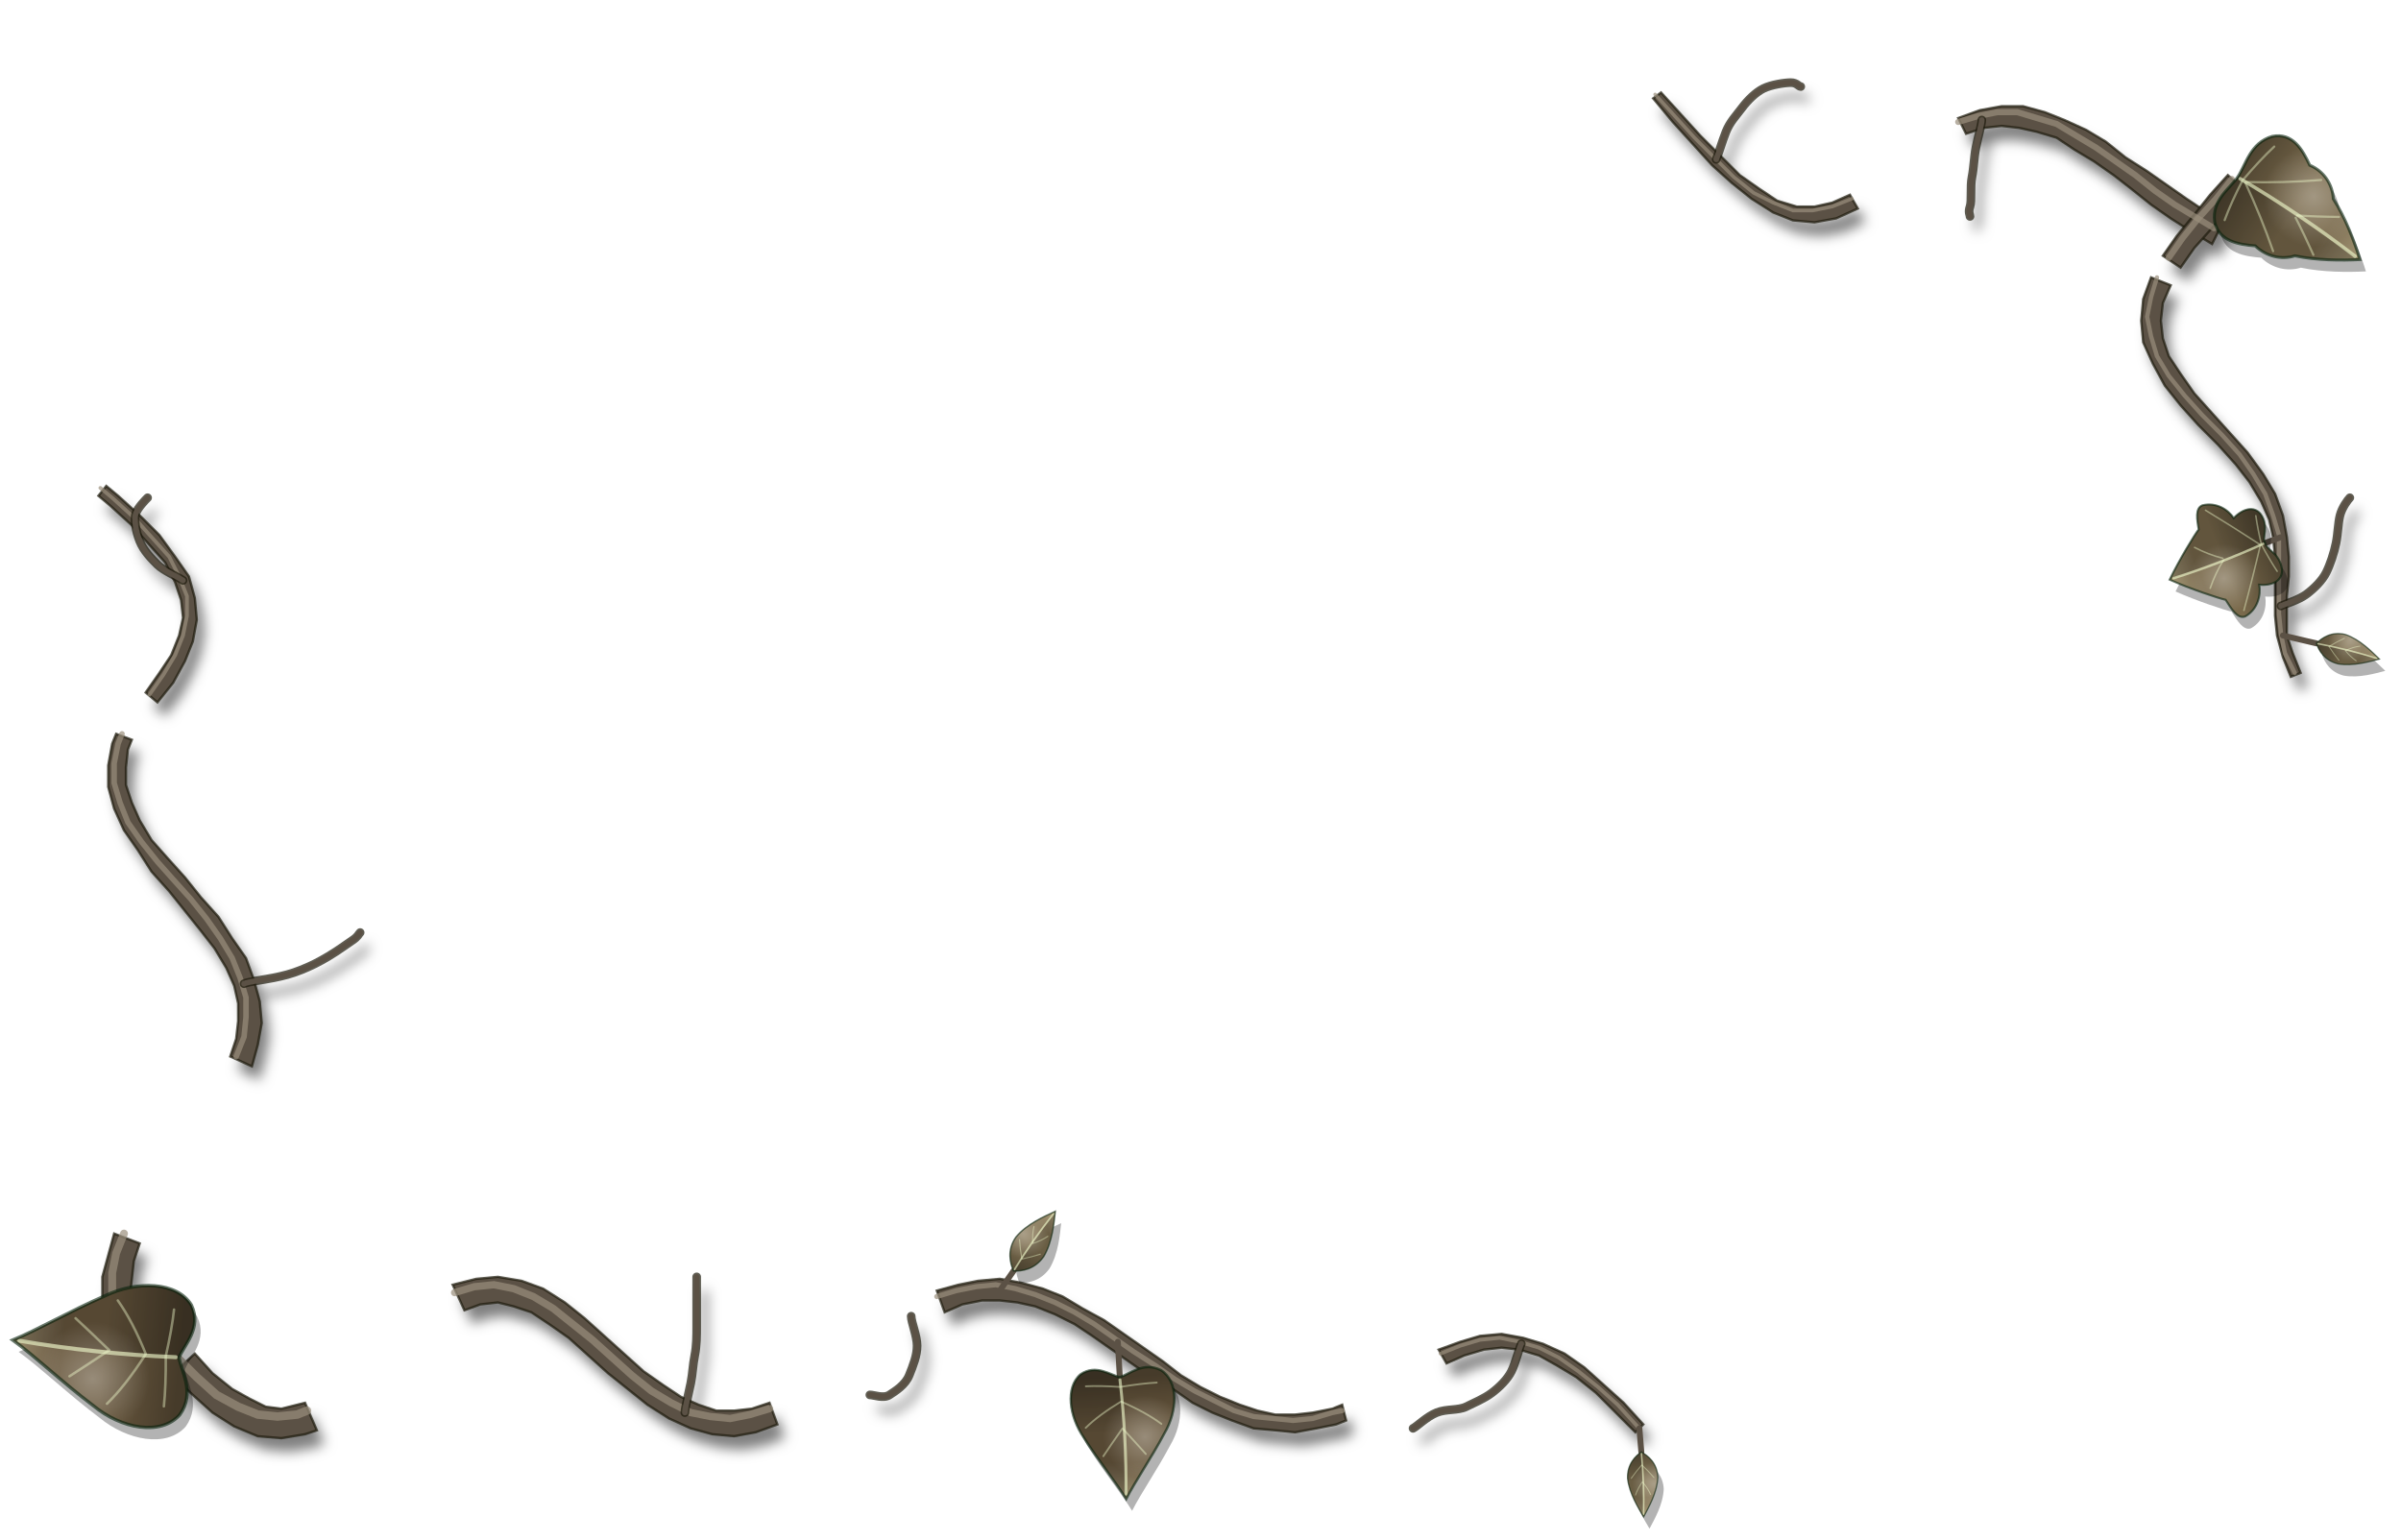
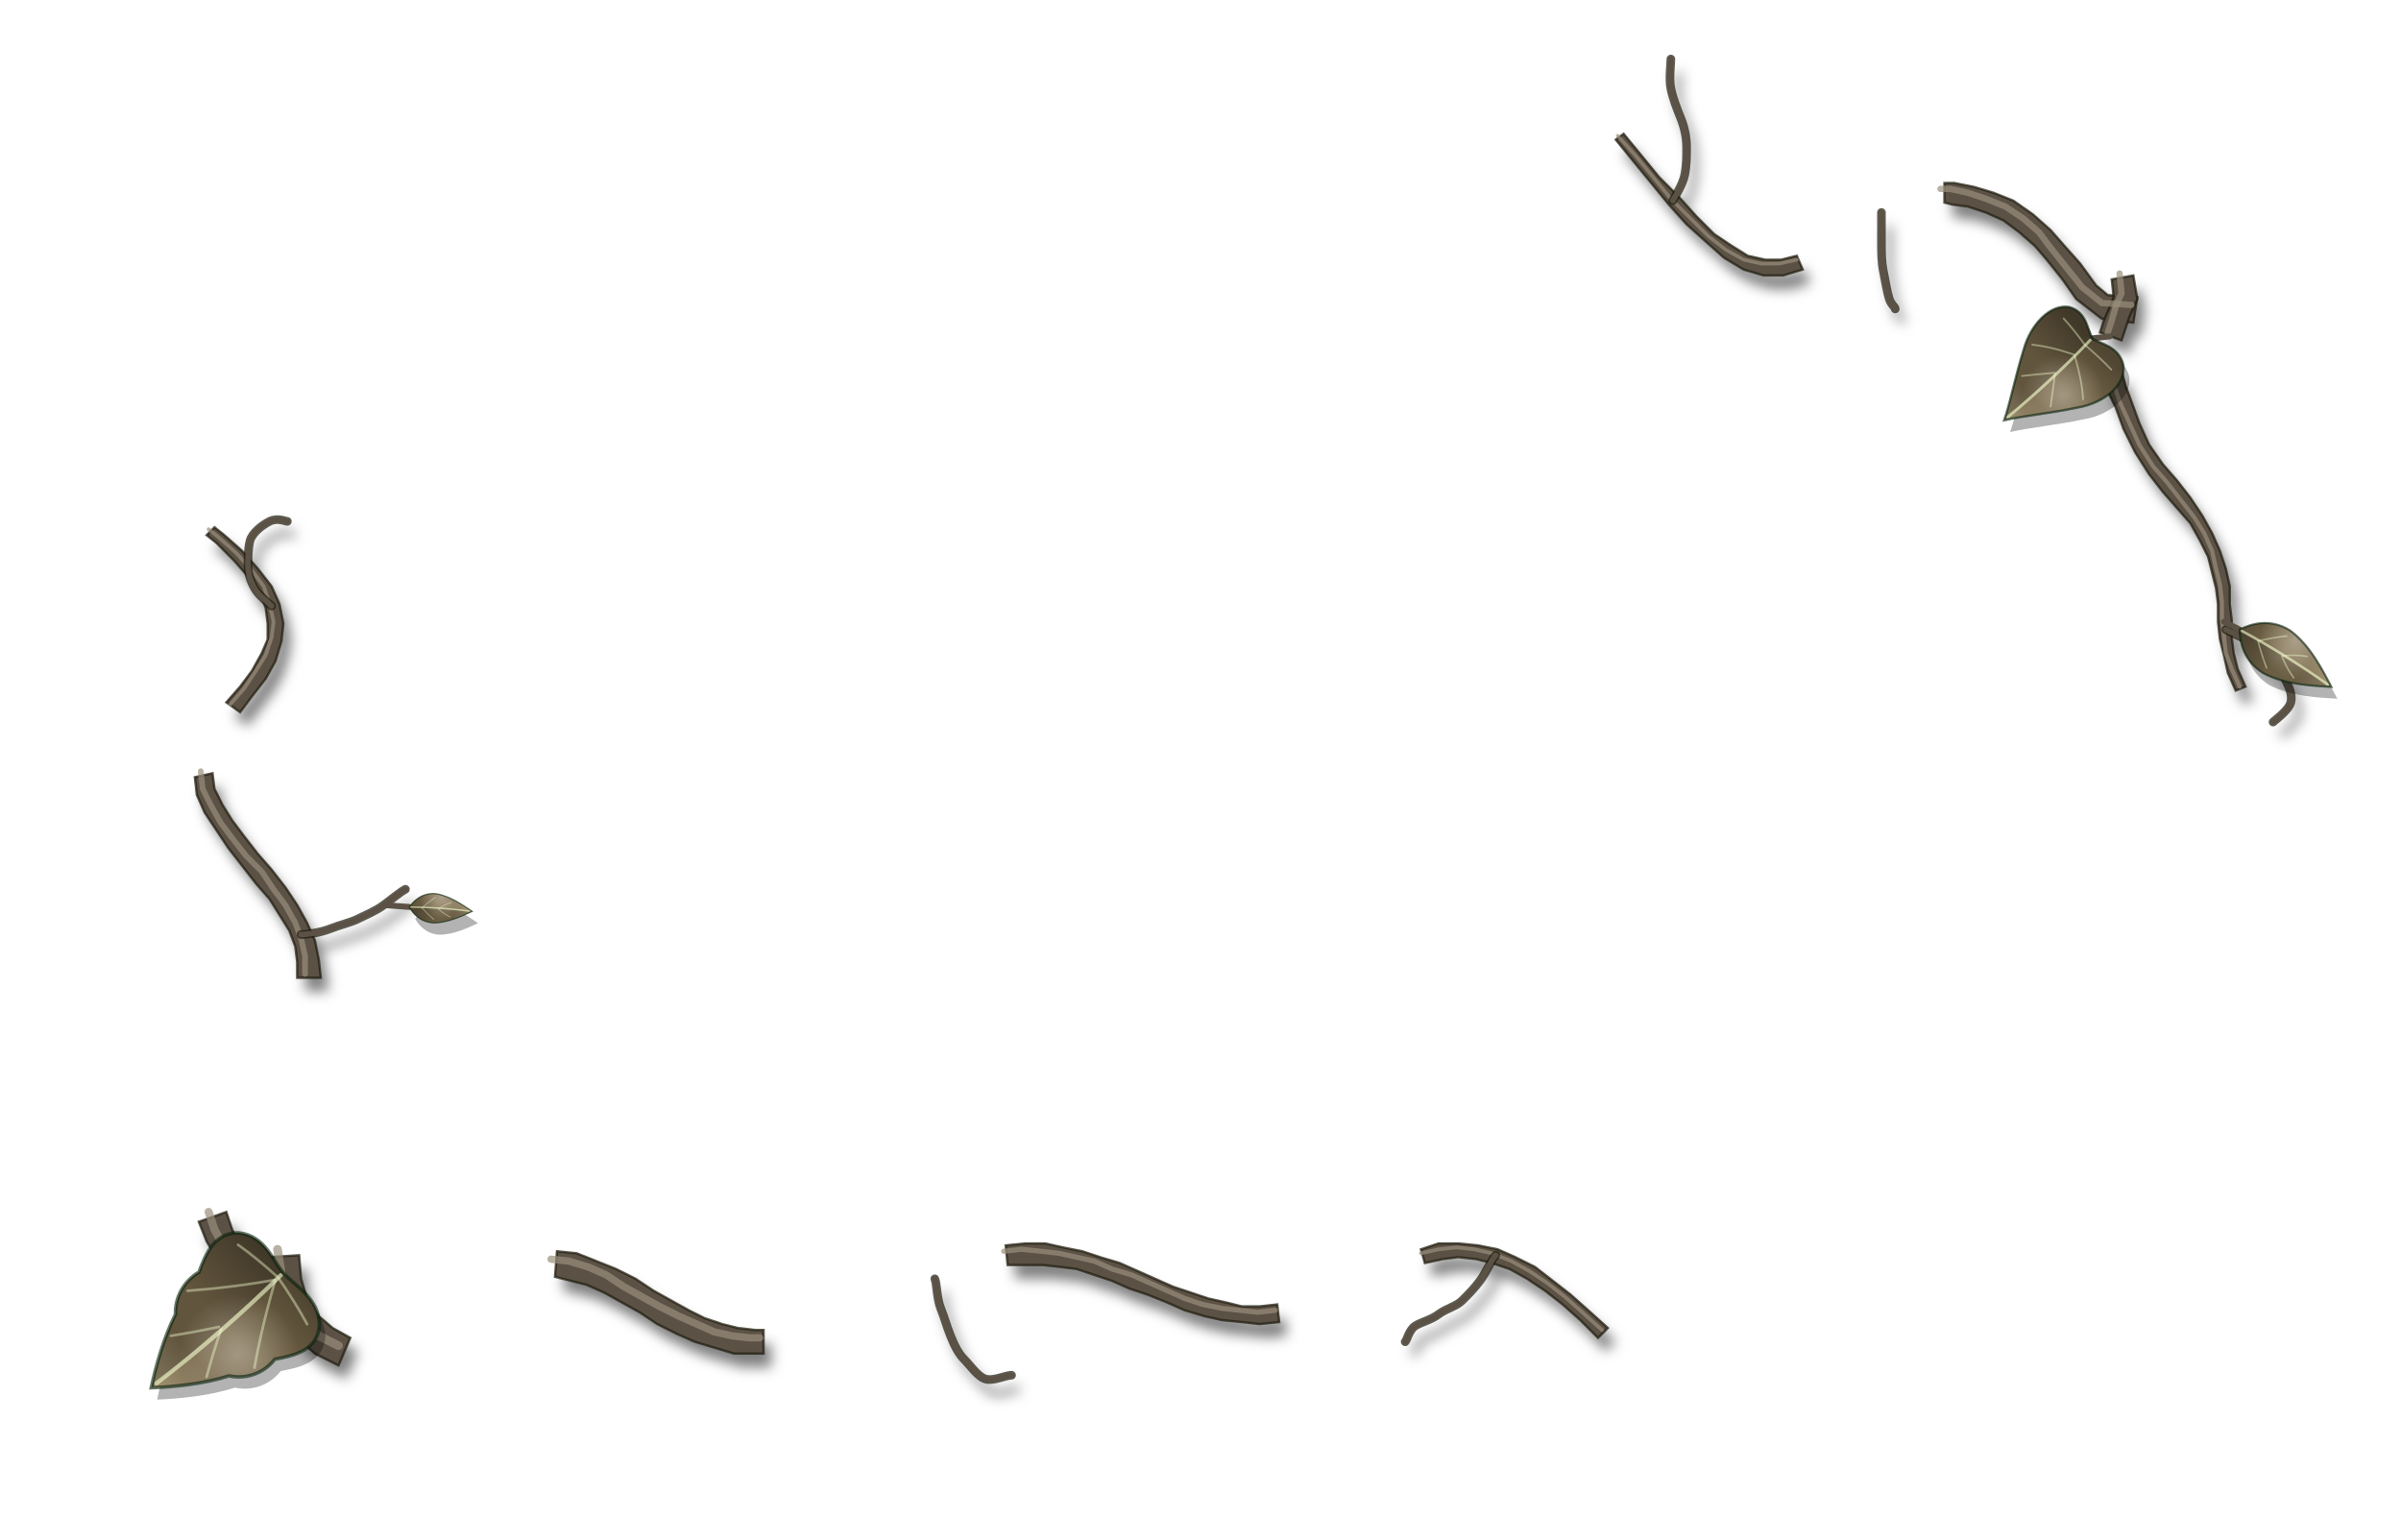
<svg xmlns="http://www.w3.org/2000/svg" viewBox="0 0 1220 782.5" preserveAspectRatio="none">
  <defs>
    <linearGradient id="lg" gradientUnits="userSpaceOnUse" x1="0" y1="0" x2="100" y2="0">
      <stop offset="0" stop-color="#000" stop-opacity=".34" />
      <stop offset=".45" stop-color="#000" stop-opacity="0" />
      <stop offset=".7" stop-color="#fff" stop-opacity="0" />
      <stop offset="1" stop-color="#fff7c0" stop-opacity=".3" />
    </linearGradient>
    <radialGradient id="ls" gradientUnits="userSpaceOnUse" cx="50" cy="-18" r="34">
      <stop offset="0" stop-color="#fff" stop-opacity=".3" />
      <stop offset="1" stop-color="#fff" stop-opacity="0" />
    </radialGradient>
    <path id="ivy5-s" d="M0 0C2 -6 -10 -14 -6 -30C-3 -40 8 -42 20 -36C22 -46 30 -58 44 -60C52 -60 54 -48 56 -38C62 -34 84 -16 100 0C84 15 62 32 56 35.7C54 45.1 52 56.4 44 56.4C30 54.5 22 43.2 20 33.8C8 39.5 -3 37.6 -6 28.2C-10 13.2 2 5.6 0 0Z" />
    <g id="ivy5">
      <path d="M0 0C2 -6 -10 -14 -6 -30C-3 -40 8 -42 20 -36C22 -46 30 -58 44 -60C52 -60 54 -48 56 -38C62 -34 84 -16 100 0C84 15 62 32 56 35.7C54 45.1 52 56.4 44 56.4C30 54.5 22 43.2 20 33.8C8 39.5 -3 37.6 -6 28.2C-10 13.2 2 5.6 0 0Z" />
      <path d="M0 0C2 -6 -10 -14 -6 -30C-3 -40 8 -42 20 -36C22 -46 30 -58 44 -60C52 -60 54 -48 56 -38C62 -34 84 -16 100 0C84 15 62 32 56 35.7C54 45.1 52 56.4 44 56.4C30 54.5 22 43.2 20 33.8C8 39.5 -3 37.6 -6 28.2C-10 13.2 2 5.6 0 0Z" fill="url(#lg)" />
      <path d="M100 0C84 15 62 32 56 35.7C54 45.1 52 56.4 44 56.4C30 54.5 22 43.2 20 33.8C8 39.5 -3 37.6 -6 28.2C-10 13.2 2 5.6 0 0Z" fill="#000" fill-opacity=".2" />
      <path d="M0 0C2 -6 -10 -14 -6 -30C-3 -40 8 -42 20 -36C22 -46 30 -58 44 -60C52 -60 54 -48 56 -38C62 -34 84 -16 100 0C84 15 62 32 56 35.7C54 45.1 52 56.4 44 56.4C30 54.5 22 43.2 20 33.8C8 39.5 -3 37.6 -6 28.2C-10 13.2 2 5.6 0 0Z" fill="url(#ls)" />
      <path d="M4 0Q2 -16 -1 -30M4 0Q2 15 -1 28.2M5 0Q24 -28 43 -54M5 0Q24 26.3 43 50.8M44 -1Q56 -10 66 -22M44 0.9Q56 9.4 66 20.7" fill="none" stroke="#f3ffd0" stroke-opacity=".42" stroke-width="1.5" stroke-linecap="round" />
      <path d="M2 0Q50 -3 96 0" fill="none" stroke="#f3ffd0" stroke-opacity=".6" stroke-width="2.4" stroke-linecap="round" />
      <path d="M0 0C2 -6 -10 -14 -6 -30C-3 -40 8 -42 20 -36C22 -46 30 -58 44 -60C52 -60 54 -48 56 -38C62 -34 84 -16 100 0C84 15 62 32 56 35.7C54 45.1 52 56.4 44 56.4C30 54.5 22 43.2 20 33.8C8 39.5 -3 37.6 -6 28.2C-10 13.2 2 5.6 0 0Z" fill="none" stroke="#06200a" stroke-opacity=".6" stroke-width="2" />
    </g>
    <path id="ivy3-s" d="M0 0C0 -10 -6 -24 4 -36C14 -46 26 -40 36 -34C46 -36 56 -32 62 -24C76 -18 90 -8 100 0C90 7.5 76 16.9 62 22.6C56 30.1 46 33.8 36 32C26 37.6 14 43.2 4 33.8C-6 22.6 0 9.4 0 0Z" />
    <g id="ivy3">
      <path d="M0 0C0 -10 -6 -24 4 -36C14 -46 26 -40 36 -34C46 -36 56 -32 62 -24C76 -18 90 -8 100 0C90 7.5 76 16.9 62 22.6C56 30.1 46 33.8 36 32C26 37.6 14 43.2 4 33.8C-6 22.6 0 9.4 0 0Z" />
      <path d="M0 0C0 -10 -6 -24 4 -36C14 -46 26 -40 36 -34C46 -36 56 -32 62 -24C76 -18 90 -8 100 0C90 7.5 76 16.9 62 22.6C56 30.1 46 33.8 36 32C26 37.6 14 43.2 4 33.8C-6 22.6 0 9.4 0 0Z" fill="url(#lg)" />
      <path d="M100 0C90 7.5 76 16.9 62 22.6C56 30.1 46 33.8 36 32C26 37.6 14 43.2 4 33.8C-6 22.6 0 9.4 0 0Z" fill="#000" fill-opacity=".2" />
      <path d="M0 0C0 -10 -6 -24 4 -36C14 -46 26 -40 36 -34C46 -36 56 -32 62 -24C76 -18 90 -8 100 0C90 7.5 76 16.9 62 22.6C56 30.1 46 33.8 36 32C26 37.6 14 43.2 4 33.8C-6 22.6 0 9.4 0 0Z" fill="url(#ls)" />
      <path d="M4 0Q6 -18 9 -31M4 0Q6 16.9 9 29.1M6 0Q28 -14 48 -30M6 0Q28 13.2 48 28.2M48 -1Q60 -8 72 -16M48 0.9Q60 7.5 72 15" fill="none" stroke="#f3ffd0" stroke-opacity=".42" stroke-width="1.5" stroke-linecap="round" />
      <path d="M2 0Q50 -3 96 0" fill="none" stroke="#f3ffd0" stroke-opacity=".6" stroke-width="2.4" stroke-linecap="round" />
      <path d="M0 0C0 -10 -6 -24 4 -36C14 -46 26 -40 36 -34C46 -36 56 -32 62 -24C76 -18 90 -8 100 0C90 7.5 76 16.9 62 22.6C56 30.1 46 33.8 36 32C26 37.6 14 43.2 4 33.8C-6 22.6 0 9.4 0 0Z" fill="none" stroke="#06200a" stroke-opacity=".6" stroke-width="2" />
    </g>
    <path id="heart-s" d="M0 0C-2 -8 -12 -20 -4 -34C6 -48 30 -46 48 -34C68 -22 86 -8 100 0C86 7.5 68 20.7 48 32C30 43.2 6 45.1 -4 32C-12 18.8 -2 7.5 0 0Z" />
    <g id="heart">
      <path d="M0 0C-2 -8 -12 -20 -4 -34C6 -48 30 -46 48 -34C68 -22 86 -8 100 0C86 7.5 68 20.7 48 32C30 43.2 6 45.1 -4 32C-12 18.8 -2 7.5 0 0Z" />
      <path d="M0 0C-2 -8 -12 -20 -4 -34C6 -48 30 -46 48 -34C68 -22 86 -8 100 0C86 7.5 68 20.7 48 32C30 43.2 6 45.1 -4 32C-12 18.8 -2 7.5 0 0Z" fill="url(#lg)" />
      <path d="M100 0C86 7.5 68 20.7 48 32C30 43.2 6 45.1 -4 32C-12 18.8 -2 7.5 0 0Z" fill="#000" fill-opacity=".2" />
      <path d="M0 0C-2 -8 -12 -20 -4 -34C6 -48 30 -46 48 -34C68 -22 86 -8 100 0C86 7.5 68 20.7 48 32C30 43.2 6 45.1 -4 32C-12 18.8 -2 7.5 0 0Z" fill="url(#ls)" />
      <path d="M8 0Q6 -18 6 -30M8 0Q6 16.9 6 28.2M20 0Q30 -20 40 -32M20 0Q30 18.8 40 30.1M42 0Q54 -10 64 -18M42 0Q54 9.4 64 16.9" fill="none" stroke="#f3ffd0" stroke-opacity=".42" stroke-width="1.5" stroke-linecap="round" />
      <path d="M2 0Q50 -3 96 0" fill="none" stroke="#f3ffd0" stroke-opacity=".6" stroke-width="2.4" stroke-linecap="round" />
      <path d="M0 0C-2 -8 -12 -20 -4 -34C6 -48 30 -46 48 -34C68 -22 86 -8 100 0C86 7.5 68 20.7 48 32C30 43.2 6 45.1 -4 32C-12 18.8 -2 7.5 0 0Z" fill="none" stroke="#06200a" stroke-opacity=".6" stroke-width="2" />
    </g>
    <path id="young-s" d="M0 0C6 -10 18 -24 40 -24C64 -22 86 -8 100 0C86 7.5 64 20.7 40 22.6C18 22.6 6 9.4 0 0Z" />
    <g id="young">
      <path d="M0 0C6 -10 18 -24 40 -24C64 -22 86 -8 100 0C86 7.5 64 20.7 40 22.6C18 22.6 6 9.4 0 0Z" />
      <path d="M0 0C6 -10 18 -24 40 -24C64 -22 86 -8 100 0C86 7.5 64 20.7 40 22.6C18 22.6 6 9.4 0 0Z" fill="url(#lg)" />
      <path d="M100 0C86 7.5 64 20.7 40 22.6C18 22.6 6 9.4 0 0Z" fill="#000" fill-opacity=".2" />
      <path d="M0 0C6 -10 18 -24 40 -24C64 -22 86 -8 100 0C86 7.5 64 20.7 40 22.6C18 22.6 6 9.4 0 0Z" fill="url(#ls)" />
      <path d="M20 0Q30 -10 40 -18M20 0Q30 9.4 40 16.9M46 0Q56 -8 66 -12M46 0Q56 7.5 66 11.3" fill="none" stroke="#f3ffd0" stroke-opacity=".42" stroke-width="1.5" stroke-linecap="round" />
      <path d="M2 0Q50 -3 96 0" fill="none" stroke="#f3ffd0" stroke-opacity=".6" stroke-width="2.4" stroke-linecap="round" />
      <path d="M0 0C6 -10 18 -24 40 -24C64 -22 86 -8 100 0C86 7.5 64 20.7 40 22.6C18 22.6 6 9.4 0 0Z" fill="none" stroke="#06200a" stroke-opacity=".6" stroke-width="2" />
    </g>
    <filter id="sb" filterUnits="userSpaceOnUse" x="0" y="0" width="1220" height="782.5">
      <feGaussianBlur stdDeviation="3" />
    </filter>
  </defs>
  <g filter="url(#sb)" opacity=".5" transform="translate(4 7)">
-     <path d="M87 699L98 709L108 718L119 725L131 730L143 731L155 729L161 727L155 713L151 714L143 716L135 715L127 711L118 706L108 698L99 688Z" />
-     <path d="M236 666L244 663L253 662L261 664L270 667L279 673L289 680L299 689L309 698L319 706L329 714L340 721L351 726L362 729L373 730L384 728L395 724L391 713L382 716L373 717L364 717L355 714L346 710L337 704L327 697L317 688L307 679L297 670L287 662L276 655L265 651L253 649L242 650L230 653Z" />
-     <path d="M480 667L489 663L499 661L508 661L517 662L526 664L536 668L546 673L555 679L565 686L575 693L585 700L596 706L606 713L616 718L626 722L637 726L648 727L658 728L669 726L679 724L684 722L682 714L677 716L667 718L658 719L648 719L639 717L630 714L620 710L610 705L600 699L591 692L581 685L571 678L561 671L550 665L540 659L530 655L519 652L508 650L497 651L487 653L476 656Z" />
-     <path d="M735 693L744 689L754 686L763 685L772 686L782 689L791 694L801 700L811 708L821 718L831 728L835 724L825 713L815 704L805 695L795 688L784 683L774 680L763 678L752 679L742 682L731 686Z" />
-     <path d="M73 687L70 677L67 668L66 659L67 650L68 641L71 632L58 627L55 638L52 649L52 660L53 671L55 682L59 692Z" />
-     <path d="M128 542L131 531L133 520L132 509L129 498L125 487L118 477L111 466L102 456L94 446L85 436L77 427L71 417L67 408L64 399L64 390L65 381L67 376L59 373L57 378L55 389L55 400L58 411L63 422L70 432L77 443L86 453L94 463L102 473L109 482L115 492L119 501L121 510L121 519L120 528L117 537Z" />
-     <path d="M80 357L88 347L94 336L98 326L100 315L99 304L96 293L89 283L81 272L71 262L60 252L54 247L50 252L56 257L67 267L76 277L84 286L89 296L92 305L93 314L91 323L87 333L81 342L74 352Z" />
-     <path d="M1130 112L1120 107L1111 101L1101 94L1091 87L1080 80L1070 72L1060 66L1049 61L1039 57L1028 54L1017 54L1006 56L995 60L999 68L1008 65L1017 64L1026 65L1035 67L1045 70L1054 76L1064 82L1074 89L1083 96L1093 104L1103 111L1114 118L1124 124Z" />
-     <path d="M940 99L931 103L922 105L913 105L903 102L894 96L884 89L874 79L864 69L854 58L844 47L840 50L850 62L860 73L870 84L880 93L890 101L901 108L911 112L922 113L933 111L944 106Z" />
-     <path d="M1132 89L1123 99L1115 109L1106 120L1099 130L1108 136L1115 126L1123 117L1132 107L1141 97Z" />
-     <path d="M1093 141L1089 152L1088 163L1089 174L1094 185L1100 196L1108 206L1117 216L1127 226L1136 236L1143 245L1149 255L1153 264L1155 273L1156 283L1156 293L1156 303L1156 313L1157 323L1160 334L1164 344L1169 342L1165 332L1162 323L1162 313L1162 303L1163 293L1163 283L1162 273L1160 262L1156 251L1150 241L1142 230L1133 220L1124 210L1115 200L1108 190L1102 181L1099 172L1098 163L1099 154L1103 145Z" />
-     <path d="M348 718C348 716 350 708 351 703S352 694 353 689S354 679 354 674S354 663 354 659S354 650 354 649M124 500C126 499 134 498 139 497S148 495 153 493S162 489 167 486S176 480 179 478S182 475 183 474M1007 61C1007 63 1005 70 1004 75S1003 85 1002 90S1002 102 1001 105S1001 109 1001 110M463 669C463 672 466 679 466 684S464 694 462 699S455 707 452 709S444 709 442 709M773 683C772 685 770 693 768 697S762 705 758 708S749 713 745 715S735 716 730 718S720 725 718 726M93 295C90 293 83 290 80 287S73 280 71 275S68 264 69 261S74 254 75 253M872 81C873 79 875 72 877 67S882 59 885 55S892 47 896 45S907 42 910 42S914 44 915 44M1159 308C1161 307 1168 305 1172 302S1180 295 1182 291S1186 281 1187 276S1188 266 1189 262S1193 254 1194 253" fill="none" stroke="#000" stroke-width="3" />
+     <path d="M136 639L137 653L142 666L150 679L160 688L172 694L178 680L169 675L162 669L156 660L153 650L152 638Z" />
+     <path d="M282 649L290 651L298 653L307 657L316 662L325 667L334 673L344 678L353 682L363 685L373 688L383 688L388 688L388 676L384 676L375 675L367 673L358 670L350 666L341 661L332 656L323 650L313 645L303 641L293 637L283 636Z" />
+     <path d="M512 643L521 643L530 643L539 644L547 645L556 648L565 651L574 655L583 658L593 662L602 666L612 669L621 671L631 672L640 673L650 672L649 663L640 664L631 664L623 662L614 660L605 657L596 654L587 650L578 646L569 642L559 639L550 636L540 634L531 632L521 632L511 633Z" />
+     <path d="M724 642L733 640L741 639L750 640L758 642L767 645L776 650L785 656L794 663L803 671L812 680L817 675L807 666L798 658L789 651L780 644L770 639L761 635L751 633L741 632L731 632L722 635Z" />
+     <path d="M136 645L129 639L122 633L118 625L115 616L101 621L105 631L111 641L119 650L127 657Z" />
+     <path d="M163 497L162 488L160 478L156 469L151 460L145 451L138 442L131 434L124 425L118 417L113 409L109 401L108 393L99 395L100 404L104 413L110 422L116 431L123 440L130 449L137 457L142 465L147 473L150 481L151 489L151 497Z" />
+     <path d="M122 362L128 354L135 345L140 336L143 326L144 317L142 307L138 298L131 289L123 280L114 272L109 268L105 272L110 276L119 285L126 293L132 301L135 309L136 317L136 325L133 332L128 341L122 349L115 357Z" />
+     <path d="M1086 151L1071 150L1065 145L1057 134L1049 125L1042 117L1033 109L1023 102L1013 98L1003 95L993 93L988 93L988 103L992 104L1000 105L1009 108L1018 112L1026 118L1034 125L1040 132L1048 142L1055 152L1068 162L1084 164Z" />
+     <path d="M913 130L905 132L897 132L888 130L880 125L871 119L862 110L853 100L843 90L834 79L825 68L821 71L830 82L839 93L848 104L857 114L867 123L876 131L886 137L896 140L906 140L916 137Z" />
+     <path d="M1073 142L1074 151L1072 156L1069 163L1067 169L1078 173L1080 167L1082 161L1086 152L1084 140Z" />
+     <path d="M1068 192L1071 199L1075 207L1079 218L1085 230L1092 241L1099 250L1106 258L1113 266L1118 275L1122 283L1124 291L1126 299L1127 307L1127 316L1128 325L1130 333L1132 342L1136 351L1141 349L1137 340L1135 332L1134 324L1134 315L1133 307L1133 298L1131 289L1128 280L1124 271L1119 262L1113 253L1106 244L1099 236L1092 226L1087 215L1083 204L1080 196L1078 188Z" />
+     <path d="M153 475C156 475 163 474 168 472S178 469 182 467S191 463 195 460S204 453 206 452M956 108C956 110 956 118 956 123S956 133 957 138S959 149 960 152S963 156 963 157M475 650C476 652 476 660 478 665S481 674 483 679S487 688 490 691S497 700 501 701S511 699 514 699M760 638C758 640 755 647 752 651S746 658 743 661S735 665 731 668S722 672 719 674S715 681 714 682M138 308C137 307 132 303 130 300S126 292 126 288S126 279 127 275S133 267 137 265S145 265 146 265M850 102C851 100 855 94 856 89S857 80 857 75S856 65 854 60S850 50 849 45S849 33 849 30M1131 320C1133 321 1139 324 1143 326S1150 332 1153 335S1159 341 1161 345S1165 353 1164 357S1156 366 1155 367" fill="none" stroke="#000" stroke-width="3" />
  </g>
  <g fill="#5b5145" stroke="#1d1a0c" stroke-opacity=".7" stroke-width="1.2">
-     <path d="M87 699L98 709L108 718L119 725L131 730L143 731L155 729L161 727L155 713L151 714L143 716L135 715L127 711L118 706L108 698L99 688Z" />
-     <path d="M236 666L244 663L253 662L261 664L270 667L279 673L289 680L299 689L309 698L319 706L329 714L340 721L351 726L362 729L373 730L384 728L395 724L391 713L382 716L373 717L364 717L355 714L346 710L337 704L327 697L317 688L307 679L297 670L287 662L276 655L265 651L253 649L242 650L230 653Z" />
-     <path d="M480 667L489 663L499 661L508 661L517 662L526 664L536 668L546 673L555 679L565 686L575 693L585 700L596 706L606 713L616 718L626 722L637 726L648 727L658 728L669 726L679 724L684 722L682 714L677 716L667 718L658 719L648 719L639 717L630 714L620 710L610 705L600 699L591 692L581 685L571 678L561 671L550 665L540 659L530 655L519 652L508 650L497 651L487 653L476 656Z" />
-     <path d="M735 693L744 689L754 686L763 685L772 686L782 689L791 694L801 700L811 708L821 718L831 728L835 724L825 713L815 704L805 695L795 688L784 683L774 680L763 678L752 679L742 682L731 686Z" />
-     <path d="M73 687L70 677L67 668L66 659L67 650L68 641L71 632L58 627L55 638L52 649L52 660L53 671L55 682L59 692Z" />
-     <path d="M128 542L131 531L133 520L132 509L129 498L125 487L118 477L111 466L102 456L94 446L85 436L77 427L71 417L67 408L64 399L64 390L65 381L67 376L59 373L57 378L55 389L55 400L58 411L63 422L70 432L77 443L86 453L94 463L102 473L109 482L115 492L119 501L121 510L121 519L120 528L117 537Z" />
-     <path d="M80 357L88 347L94 336L98 326L100 315L99 304L96 293L89 283L81 272L71 262L60 252L54 247L50 252L56 257L67 267L76 277L84 286L89 296L92 305L93 314L91 323L87 333L81 342L74 352Z" />
-     <path d="M1130 112L1120 107L1111 101L1101 94L1091 87L1080 80L1070 72L1060 66L1049 61L1039 57L1028 54L1017 54L1006 56L995 60L999 68L1008 65L1017 64L1026 65L1035 67L1045 70L1054 76L1064 82L1074 89L1083 96L1093 104L1103 111L1114 118L1124 124Z" />
-     <path d="M940 99L931 103L922 105L913 105L903 102L894 96L884 89L874 79L864 69L854 58L844 47L840 50L850 62L860 73L870 84L880 93L890 101L901 108L911 112L922 113L933 111L944 106Z" />
-     <path d="M1132 89L1123 99L1115 109L1106 120L1099 130L1108 136L1115 126L1123 117L1132 107L1141 97Z" />
-     <path d="M1093 141L1089 152L1088 163L1089 174L1094 185L1100 196L1108 206L1117 216L1127 226L1136 236L1143 245L1149 255L1153 264L1155 273L1156 283L1156 293L1156 303L1156 313L1157 323L1160 334L1164 344L1169 342L1165 332L1162 323L1162 313L1162 303L1163 293L1163 283L1162 273L1160 262L1156 251L1150 241L1142 230L1133 220L1124 210L1115 200L1108 190L1102 181L1099 172L1098 163L1099 154L1103 145Z" />
+     <path d="M136 639L137 653L142 666L150 679L160 688L172 694L178 680L169 675L162 669L156 660L153 650L152 638Z" />
+     <path d="M282 649L290 651L298 653L307 657L316 662L325 667L334 673L344 678L353 682L363 685L373 688L383 688L388 688L388 676L384 676L375 675L367 673L358 670L350 666L341 661L332 656L323 650L313 645L303 641L293 637L283 636Z" />
+     <path d="M512 643L521 643L530 643L539 644L547 645L556 648L565 651L574 655L583 658L593 662L602 666L612 669L621 671L631 672L640 673L650 672L649 663L640 664L631 664L623 662L614 660L605 657L596 654L587 650L578 646L569 642L559 639L550 636L540 634L531 632L521 632L511 633Z" />
+     <path d="M724 642L733 640L741 639L750 640L758 642L767 645L776 650L785 656L794 663L803 671L812 680L817 675L807 666L798 658L789 651L780 644L770 639L761 635L751 633L741 632L731 632L722 635Z" />
+     <path d="M136 645L129 639L122 633L118 625L115 616L101 621L105 631L111 641L119 650L127 657Z" />
+     <path d="M163 497L162 488L160 478L156 469L151 460L145 451L138 442L131 434L124 425L118 417L113 409L109 401L108 393L99 395L100 404L104 413L110 422L116 431L123 440L130 449L137 457L142 465L147 473L150 481L151 489L151 497Z" />
+     <path d="M122 362L128 354L135 345L140 336L143 326L144 317L142 307L138 298L131 289L123 280L114 272L109 268L105 272L110 276L119 285L126 293L132 301L135 309L136 317L136 325L133 332L128 341L122 349L115 357Z" />
+     <path d="M1086 151L1071 150L1065 145L1057 134L1049 125L1042 117L1033 109L1023 102L1013 98L1003 95L993 93L988 93L988 103L992 104L1000 105L1009 108L1018 112L1026 118L1034 125L1040 132L1048 142L1055 152L1068 162L1084 164Z" />
+     <path d="M913 130L905 132L897 132L888 130L880 125L871 119L862 110L853 100L843 90L834 79L825 68L821 71L830 82L839 93L848 104L857 114L867 123L876 131L886 137L896 140L906 140L916 137Z" />
+     <path d="M1073 142L1074 151L1072 156L1069 163L1067 169L1078 173L1080 167L1082 161L1086 152L1084 140Z" />
+     <path d="M1068 192L1071 199L1075 207L1079 218L1085 230L1092 241L1099 250L1106 258L1113 266L1118 275L1122 283L1124 291L1126 299L1127 307L1127 316L1128 325L1130 333L1132 342L1136 351L1141 349L1137 340L1135 332L1134 324L1134 315L1133 307L1133 298L1131 289L1128 280L1124 271L1119 262L1113 253L1106 244L1099 236L1092 226L1087 215L1083 204L1080 196L1078 188Z" />
  </g>
  <g fill="none" stroke="#9a8f7c" stroke-opacity=".7" stroke-linecap="round">
-     <path d="M90 690L100 700L110 709L121 715L131 719L141 720L151 719L156 717" stroke-width="4.3" />
-     <path d="M231 657L241 654L251 653L261 655L271 659L281 665L291 673L301 681L311 690L321 699L331 707L341 713L351 718L361 720L371 721L381 719L391 716" stroke-width="3.7" />
-     <path d="M476 659L486 656L496 654L506 653L516 655L526 658L536 662L546 667L556 673L566 680L576 687L587 694L597 701L607 707L617 712L627 717L637 720L647 721L657 722L667 721L677 718L682 717" stroke-width="2.6" />
-     <path d="M732 688L742 684L752 681L762 680L772 682L782 685L792 690L802 697L812 705L822 714L832 725" stroke-width="1.9" />
-     <path d="M64 687L60 677L58 667L57 657L57 647L59 637L63 627" stroke-width="4" />
-     <path d="M120 537L124 527L125 517L125 507L122 497L118 487L112 477L105 467L97 457L88 447L80 438L72 428L65 418L61 408L58 398L58 388L60 378L62 373" stroke-width="2.8" />
-     <path d="M76 353L83 343L89 333L93 323L95 313L95 303L91 293L86 283L77 273L68 263L57 253L51 248" stroke-width="1.9" />
-     <path d="M1125 116L1115 110L1105 104L1095 97L1085 89L1075 82L1065 75L1055 69L1045 63L1035 60L1025 57L1015 57L1005 59L995 62" stroke-width="3.1" />
-     <path d="M941 101L931 105L921 107L911 107L901 103L891 98L881 90L871 80L861 70L851 59L841 48" stroke-width="1.8" />
-     <path d="M1134 91L1126 101L1117 111L1109 121L1102 131" stroke-width="3.2" />
-     <path d="M1096 141L1093 151L1091 161L1093 171L1096 181L1102 191L1110 201L1119 211L1129 221L1138 231L1145 241L1151 251L1155 262L1158 272L1158 282L1158 292L1158 302L1158 312L1159 322L1161 332L1166 342" stroke-width="2.2" />
+     <path d="M141 635L143 648L147 660L153 671L162 679L172 684" stroke-width="4.4" />
+     <path d="M280 640L289 641L299 644L308 648L317 654L326 659L335 664L345 669L354 673L363 677L372 679L381 680L386 680" stroke-width="3.7" />
+     <path d="M510 636L519 635L529 636L538 637L547 639L556 641L565 645L575 648L584 652L593 656L602 660L611 663L621 665L630 666L639 667L648 666" stroke-width="2.6" />
+     <path d="M722 637L731 635L740 634L749 635L758 637L768 641L777 646L786 652L795 659L804 667L814 676" stroke-width="1.9" />
+     <path d="M129 648L121 642L114 634L109 625L106 616" stroke-width="4.1" />
+     <path d="M155 495L155 486L153 477L150 469L145 460L139 452L133 443L125 435L118 426L112 418L107 409L103 401L102 392" stroke-width="2.9" />
+     <path d="M117 358L124 350L130 341L135 333L138 324L139 316L137 307L134 298L128 290L120 281L111 273L106 269" stroke-width="1.9" />
+     <path d="M1083 155L1068 154L1058 146L1050 136L1042 126L1036 118L1028 111L1019 105L1009 101L1000 98L991 96L986 96" stroke-width="3.2" />
+     <path d="M913 132L904 134L895 134L886 132L877 127L868 120L859 111L849 101L840 90L831 79L822 69" stroke-width="1.8" />
+     <path d="M1077 139L1078 149L1075 156L1073 163L1071 169" stroke-width="3.2" />
+     <path d="M1071 188L1074 195L1077 204L1082 215L1087 226L1094 237L1101 245L1108 254L1115 263L1120 271L1124 280L1126 289L1128 297L1129 306L1129 314L1130 323L1131 332L1134 340L1138 349" stroke-width="2.1" />
  </g>
-   <path d="M348 718C348 716 350 708 351 703S352 694 353 689S354 679 354 674S354 663 354 659S354 650 354 649M124 500C126 499 134 498 139 497S148 495 153 493S162 489 167 486S176 480 179 478S182 475 183 474M1007 61C1007 63 1005 70 1004 75S1003 85 1002 90S1002 102 1001 105S1001 109 1001 110M463 669C463 672 466 679 466 684S464 694 462 699S455 707 452 709S444 709 442 709M773 683C772 685 770 693 768 697S762 705 758 708S749 713 745 715S735 716 730 718S720 725 718 726M93 295C90 293 83 290 80 287S73 280 71 275S68 264 69 261S74 254 75 253M872 81C873 79 875 72 877 67S882 59 885 55S892 47 896 45S907 42 910 42S914 44 915 44M1159 308C1161 307 1168 305 1172 302S1180 295 1182 291S1186 281 1187 276S1188 266 1189 262S1193 254 1194 253" fill="none" stroke-linecap="round" stroke-linejoin="round" stroke="#1d1a0c" stroke-opacity=".7" stroke-width="4.4" />
-   <path d="M348 718C348 716 350 708 351 703S352 694 353 689S354 679 354 674S354 663 354 659S354 650 354 649M124 500C126 499 134 498 139 497S148 495 153 493S162 489 167 486S176 480 179 478S182 475 183 474M1007 61C1007 63 1005 70 1004 75S1003 85 1002 90S1002 102 1001 105S1001 109 1001 110M463 669C463 672 466 679 466 684S464 694 462 699S455 707 452 709S444 709 442 709M773 683C772 685 770 693 768 697S762 705 758 708S749 713 745 715S735 716 730 718S720 725 718 726M93 295C90 293 83 290 80 287S73 280 71 275S68 264 69 261S74 254 75 253M872 81C873 79 875 72 877 67S882 59 885 55S892 47 896 45S907 42 910 42S914 44 915 44M1159 308C1161 307 1168 305 1172 302S1180 295 1182 291S1186 281 1187 276S1188 266 1189 262S1193 254 1194 253" fill="none" stroke-linecap="round" stroke-linejoin="round" stroke="#5b5145" stroke-width="2.8" />
-   <path d="M508 656L515 646M568 682L569 700M833 726L834 738M1159 273L1151 276M1160 323L1177 327" fill="none" stroke="#5b5145" stroke-width="3" stroke-linecap="round" />
-   <use href="#heart-s" transform="translate(94 696) rotate(186) scale(0.85)" fill-opacity=".3" />
-   <use href="#heart" transform="translate(91 690) rotate(186) scale(0.85)" fill="#6b5a40" />
-   <use href="#ivy3-s" transform="translate(1140 96) rotate(34) scale(0.75)" fill-opacity=".3" />
-   <use href="#ivy3" transform="translate(1137 90) rotate(34) scale(0.75)" fill="#7a6a4c" />
-   <use href="#heart-s" transform="translate(572 706) rotate(87) scale(0.62)" fill-opacity=".3" />
-   <use href="#heart" transform="translate(569 700) rotate(87) scale(0.62)" fill="#6b5a40" />
-   <use href="#ivy5-s" transform="translate(1154 282) rotate(159) scale(0.52)" fill-opacity=".3" />
-   <use href="#ivy5" transform="translate(1151 276) rotate(159) scale(0.52)" fill="#7a6a4c" />
-   <use href="#young-s" transform="translate(518 652) rotate(-55) scale(0.37)" fill-opacity=".3" />
-   <use href="#young" transform="translate(515 646) rotate(-55) scale(0.37)" fill="#857555" />
-   <use href="#young-s" transform="translate(1180 333) rotate(14) scale(0.33)" fill-opacity=".3" />
-   <use href="#young" transform="translate(1177 327) rotate(14) scale(0.33)" fill="#857555" />
-   <use href="#young-s" transform="translate(837 744) rotate(88) scale(0.33)" fill-opacity=".3" />
-   <use href="#young" transform="translate(834 738) rotate(88) scale(0.33)" fill="#857555" />
+   <path d="M153 475C156 475 163 474 168 472S178 469 182 467S191 463 195 460S204 453 206 452M956 108C956 110 956 118 956 123S956 133 957 138S959 149 960 152S963 156 963 157M475 650C476 652 476 660 478 665S481 674 483 679S487 688 490 691S497 700 501 701S511 699 514 699M760 638C758 640 755 647 752 651S746 658 743 661S735 665 731 668S722 672 719 674S715 681 714 682M138 308C137 307 132 303 130 300S126 292 126 288S126 279 127 275S133 267 137 265S145 265 146 265M850 102C851 100 855 94 856 89S857 80 857 75S856 65 854 60S850 50 849 45S849 33 849 30M1131 320C1133 321 1139 324 1143 326S1150 332 1153 335S1159 341 1161 345S1165 353 1164 357S1156 366 1155 367" fill="none" stroke-linecap="round" stroke-linejoin="round" stroke="#1d1a0c" stroke-opacity=".7" stroke-width="4.4" />
+   <path d="M153 475C156 475 163 474 168 472S178 469 182 467S191 463 195 460S204 453 206 452M956 108C956 110 956 118 956 123S956 133 957 138S959 149 960 152S963 156 963 157M475 650C476 652 476 660 478 665S481 674 483 679S487 688 490 691S497 700 501 701S511 699 514 699M760 638C758 640 755 647 752 651S746 658 743 661S735 665 731 668S722 672 719 674S715 681 714 682M138 308C137 307 132 303 130 300S126 292 126 288S126 279 127 275S133 267 137 265S145 265 146 265M850 102C851 100 855 94 856 89S857 80 857 75S856 65 854 60S850 50 849 45S849 33 849 30M1131 320C1133 321 1139 324 1143 326S1150 332 1153 335S1159 341 1161 345S1165 353 1164 357S1156 366 1155 367" fill="none" stroke-linecap="round" stroke-linejoin="round" stroke="#5b5145" stroke-width="2.8" />
+   <path d="M1072 171L1063 172M1130 316L1138 320M195 460L208 461" fill="none" stroke="#5b5145" stroke-width="3" stroke-linecap="round" />
+   <use href="#ivy3-s" transform="translate(147 653) rotate(139) scale(0.89)" fill-opacity=".3" />
+   <use href="#ivy3" transform="translate(144 647) rotate(139) scale(0.89)" fill="#7a6a4c" />
+   <use href="#heart-s" transform="translate(1066 178) rotate(137) scale(0.61)" fill-opacity=".3" />
+   <use href="#heart" transform="translate(1063 172) rotate(137) scale(0.61)" fill="#7a6a4c" />
+   <use href="#young-s" transform="translate(1141 326) rotate(32) scale(0.55)" fill-opacity=".3" />
+   <use href="#young" transform="translate(1138 320) rotate(32) scale(0.55)" fill="#857555" />
+   <use href="#young-s" transform="translate(211 467) rotate(4) scale(0.32)" fill-opacity=".3" />
+   <use href="#young" transform="translate(208 461) rotate(4) scale(0.32)" fill="#857555" />
</svg>
